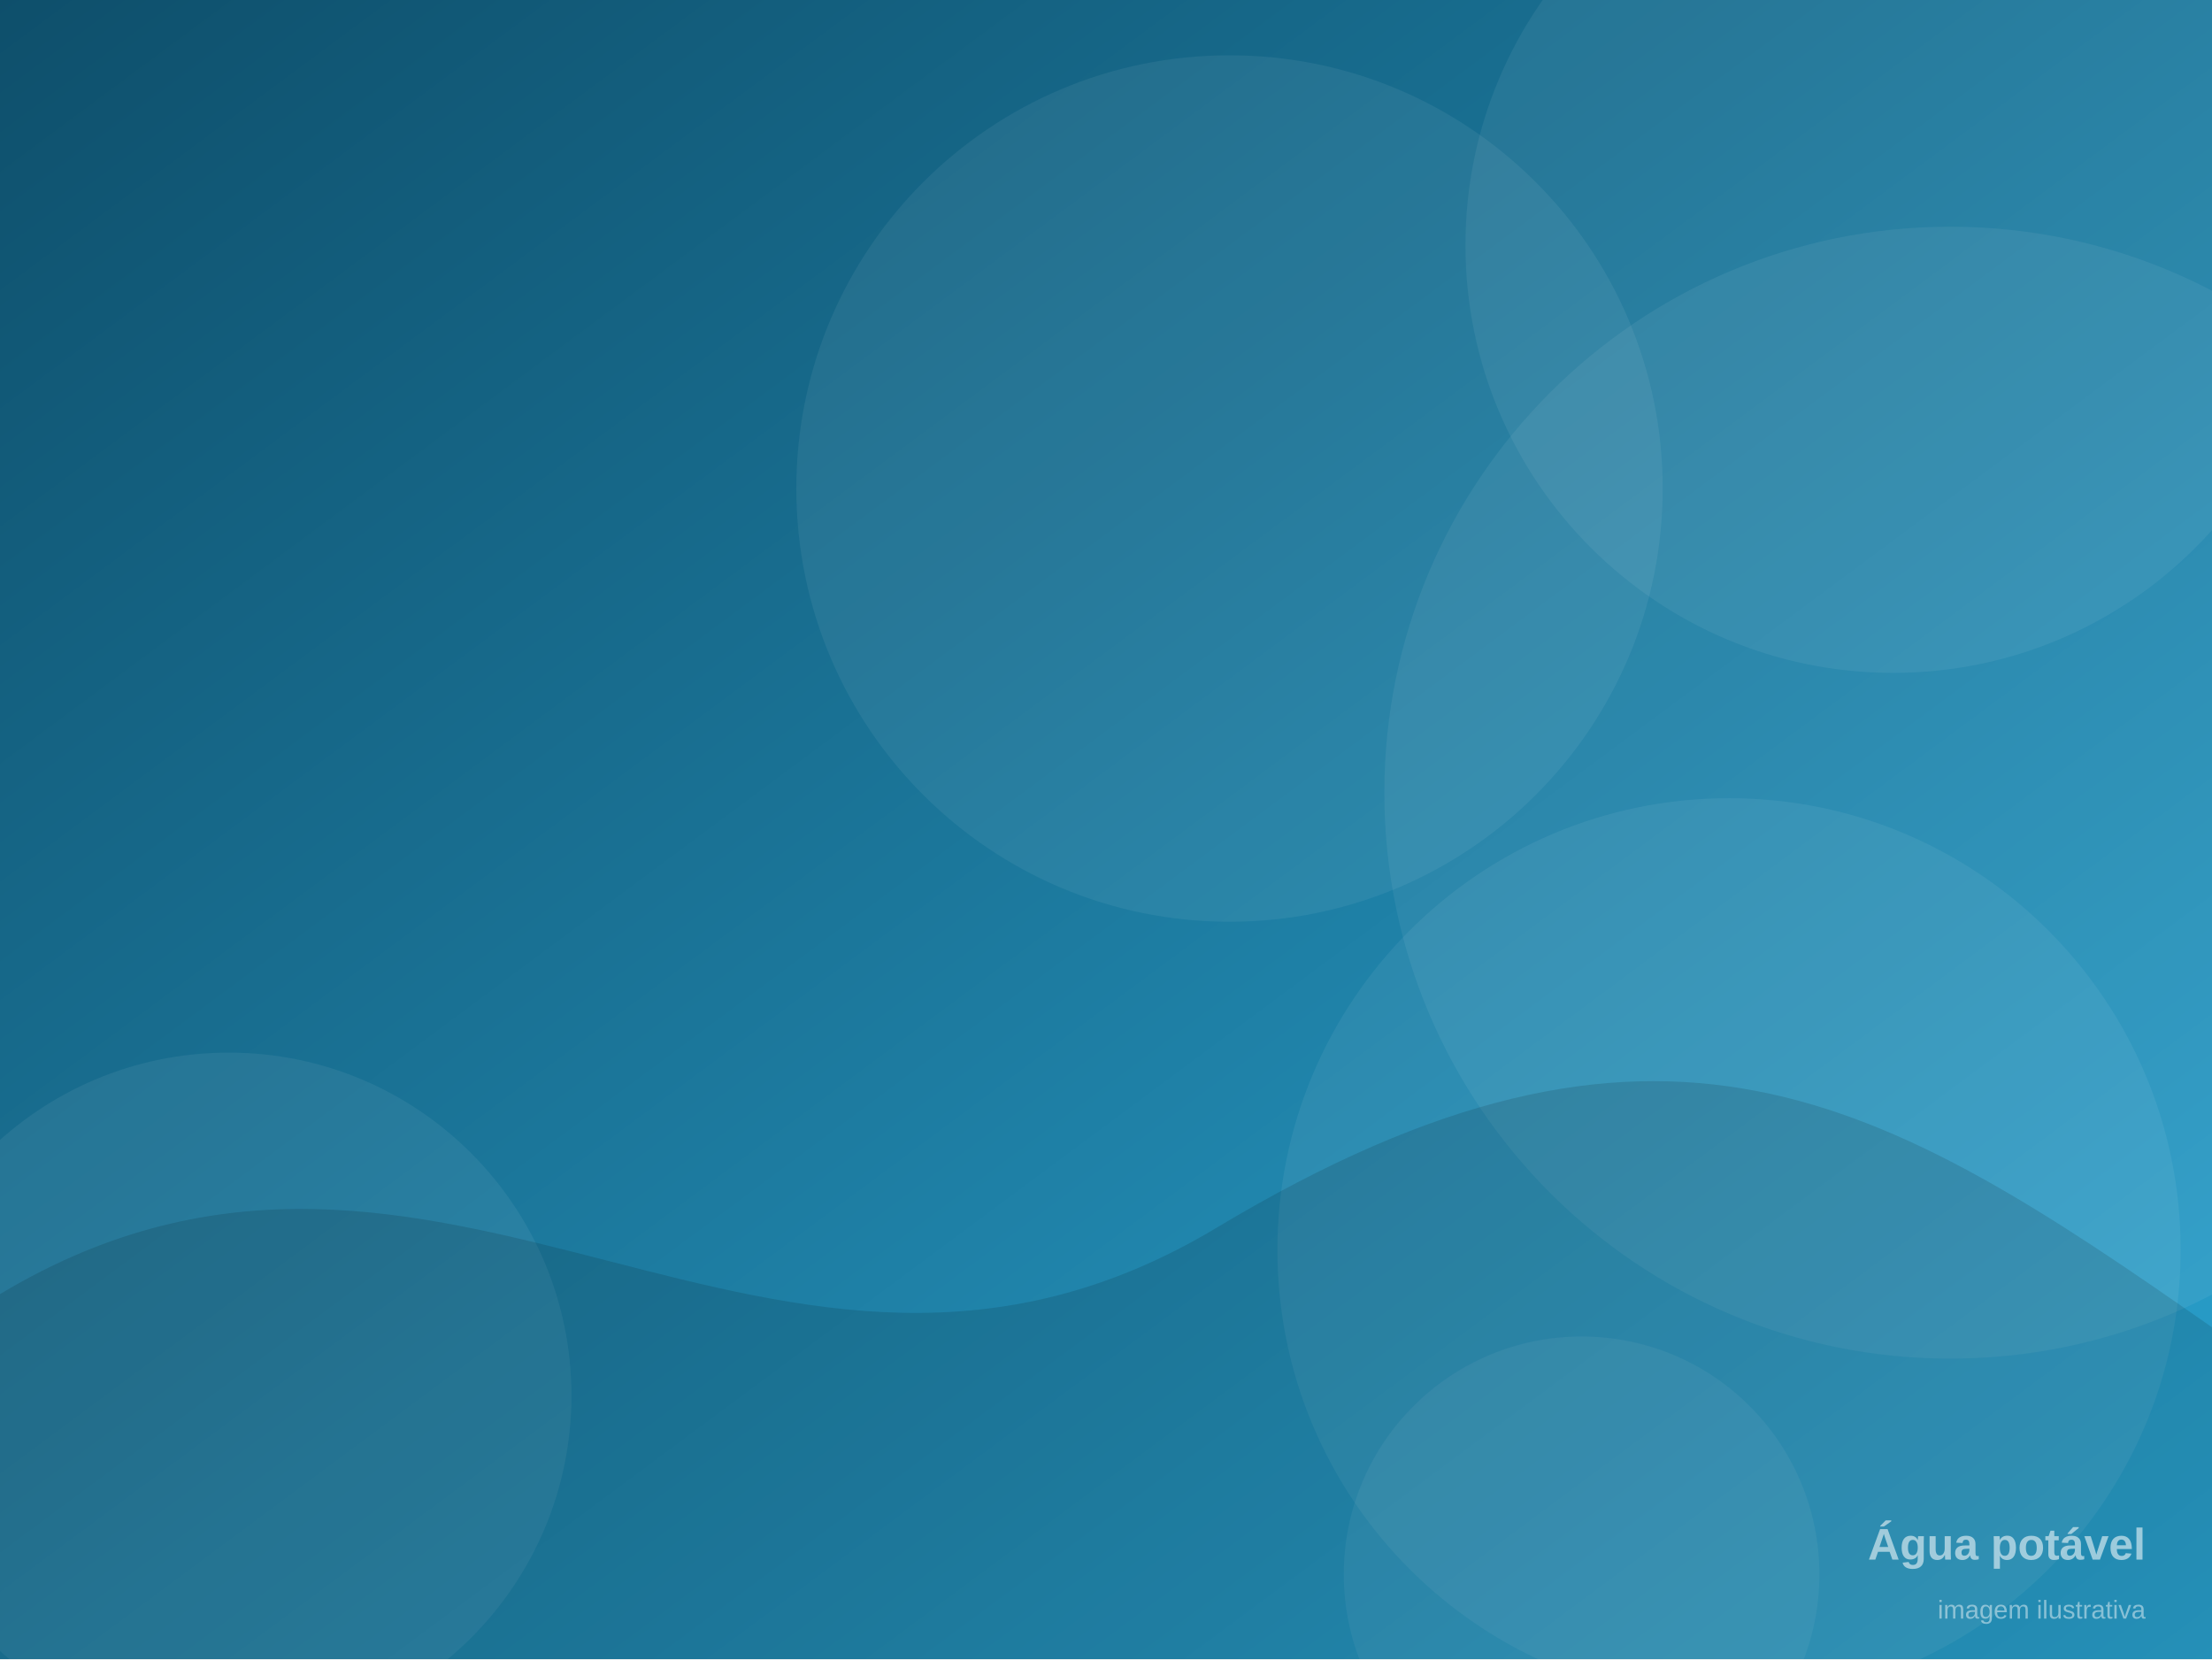
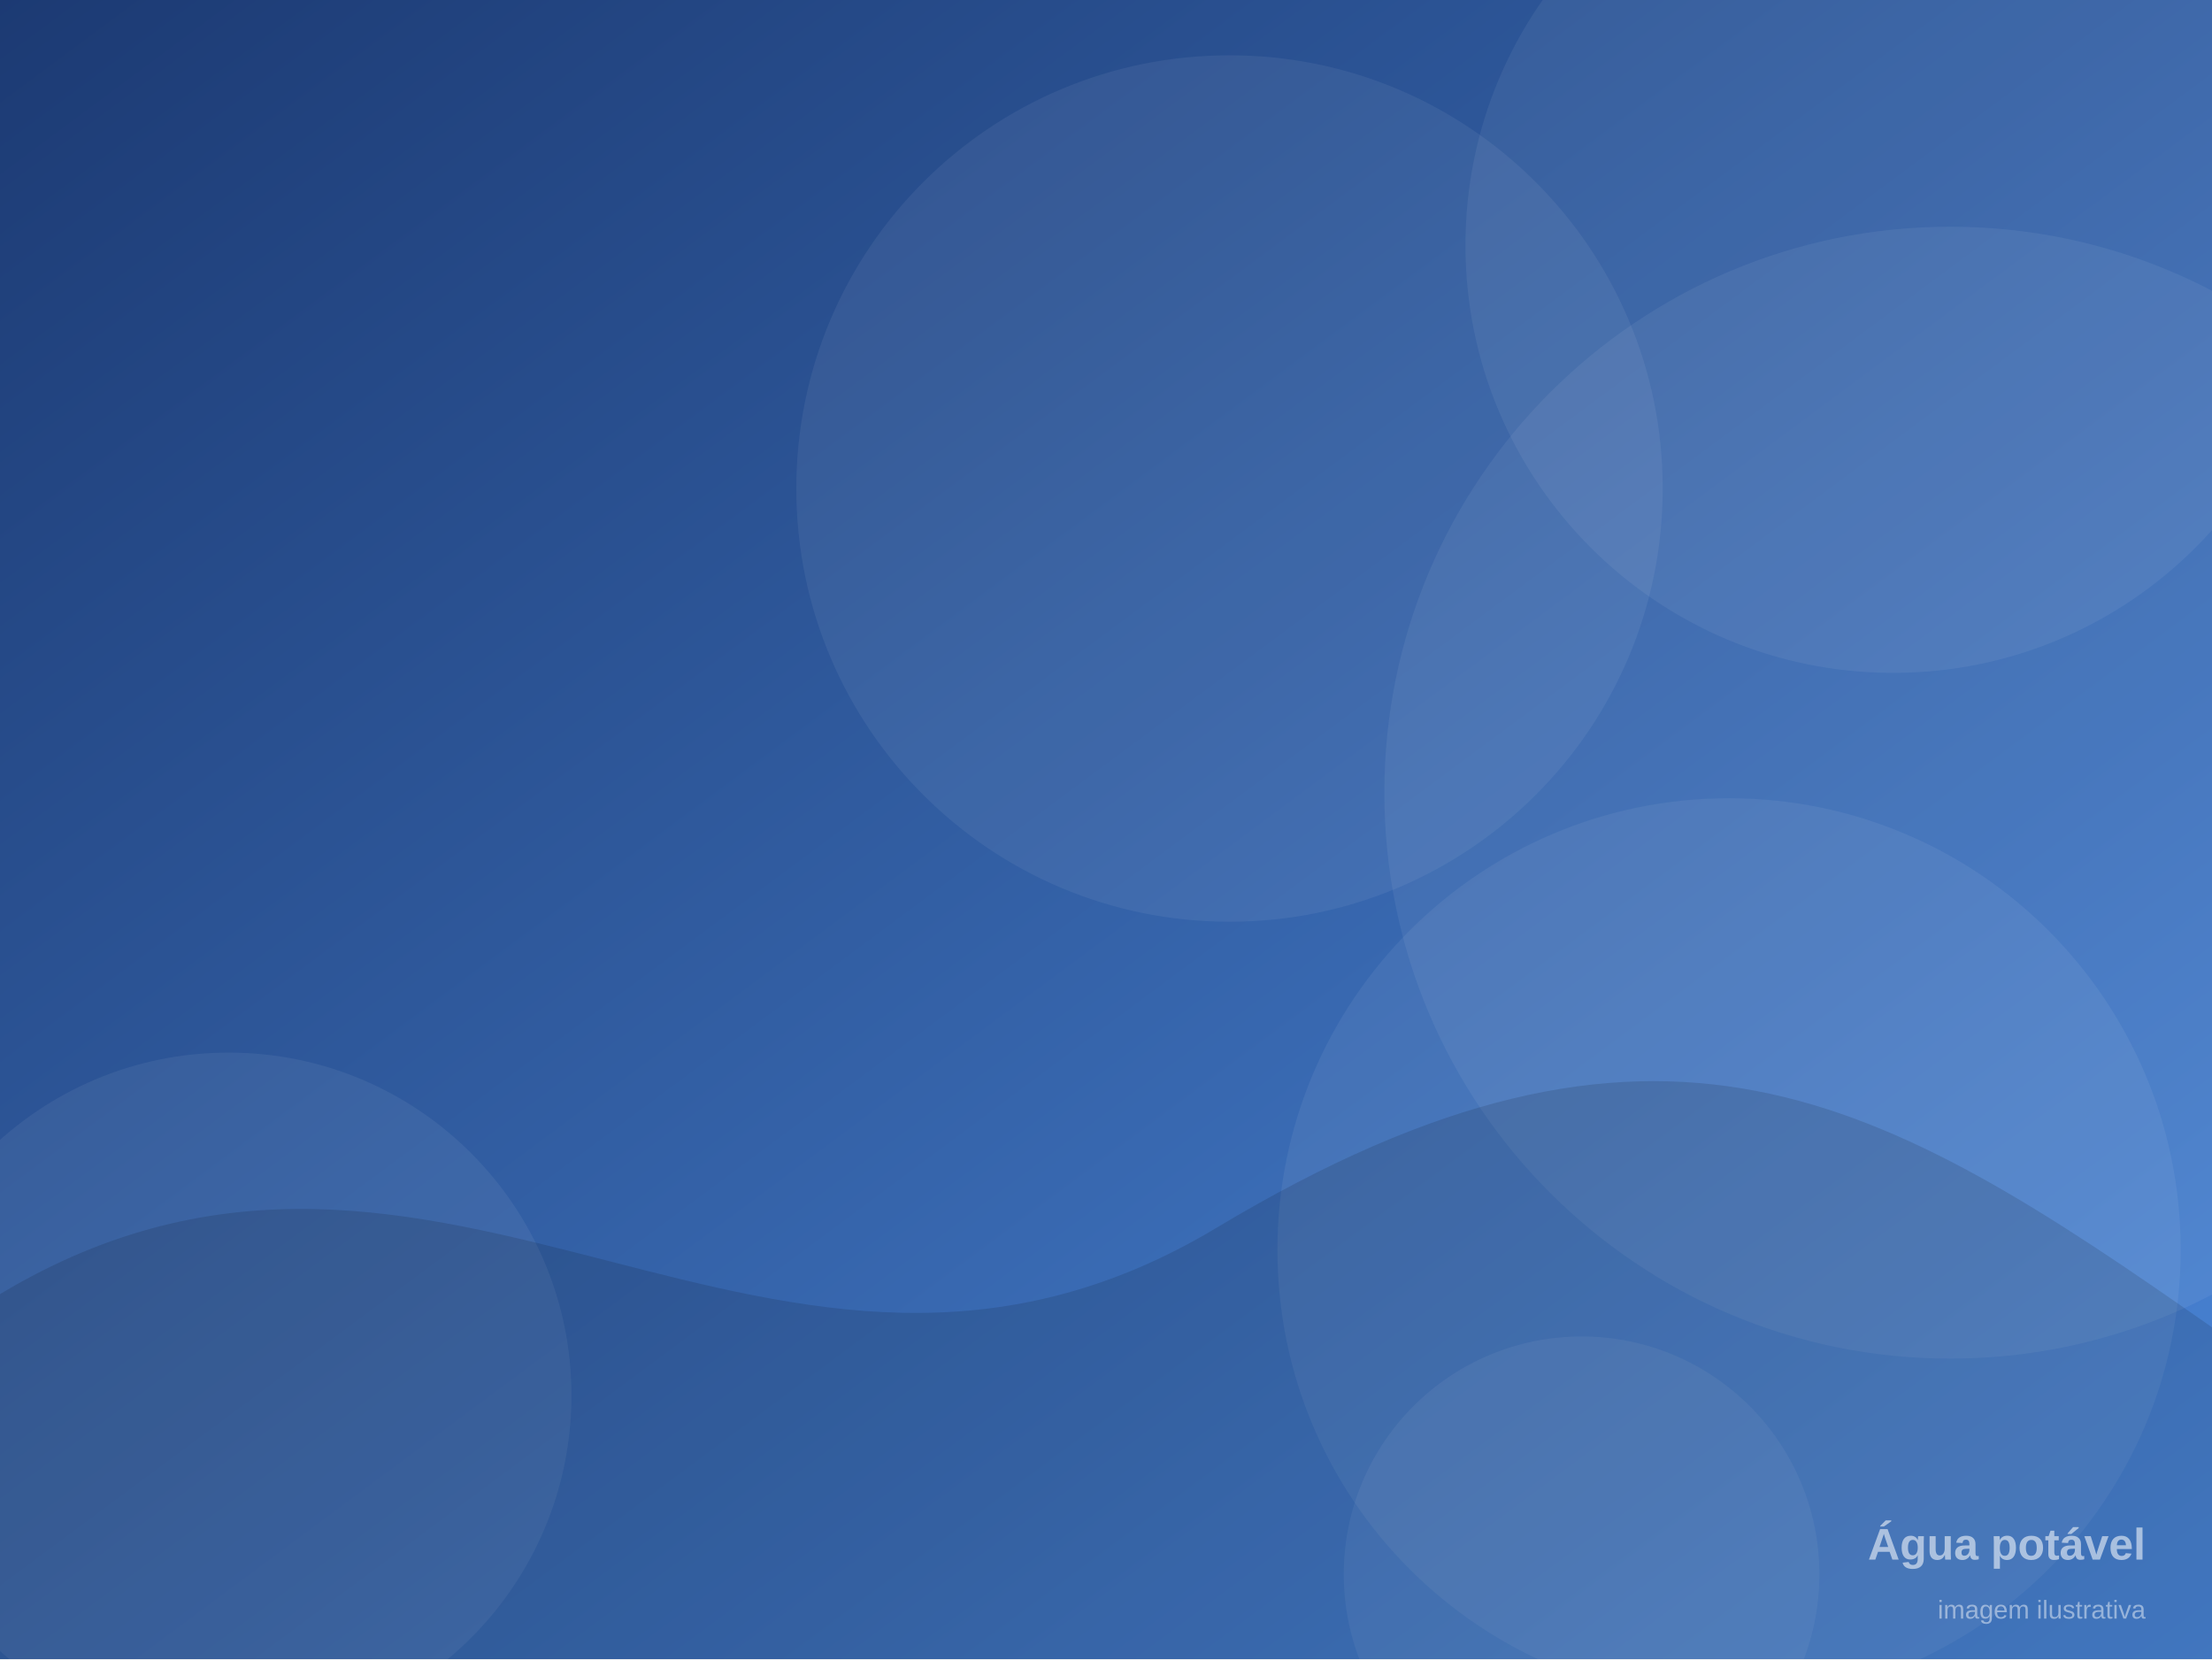
<svg xmlns="http://www.w3.org/2000/svg" width="1200" height="900" viewBox="0 0 1200 900" role="img" aria-label="Água potável">
  <defs>
    <linearGradient id="g" x1="0" y1="0" x2="1" y2="1">
-       <stop offset="0" stop-color="#0e4f6b" />
-       <stop offset="1" stop-color="#2aa3d0" />
+       <stop offset="0" stop-color="#1c3a73" />
+       <stop offset="1" stop-color="#4a86d8" />
    </linearGradient>
  </defs>
  <rect width="1200" height="900" fill="url(#g)" />
  <circle cx="667" cy="265" r="235" fill="#ffffff" opacity="0.06" />
  <circle cx="858" cy="854" r="129" fill="#ffffff" opacity="0.06" />
  <circle cx="124" cy="757" r="186" fill="#ffffff" opacity="0.06" />
  <circle cx="938" cy="678" r="245" fill="#ffffff" opacity="0.06" />
  <circle cx="1058" cy="430" r="307" fill="#ffffff" opacity="0.06" />
  <circle cx="1027" cy="133" r="232" fill="#ffffff" opacity="0.06" />
  <path d="M0 702 C 240 558, 420 810, 660 666 S 1020 594, 1200 720 L 1200 900 L 0 900 Z" fill="#000" opacity="0.12" />
  <g font-family="Montserrat, Arial, sans-serif" text-anchor="end" fill="#ffffff">
    <text x="1164" y="846" font-size="24" font-weight="700" opacity="0.55">Água potável</text>
    <text x="1164" y="878" font-size="14" opacity="0.45">imagem ilustrativa</text>
  </g>
</svg>
